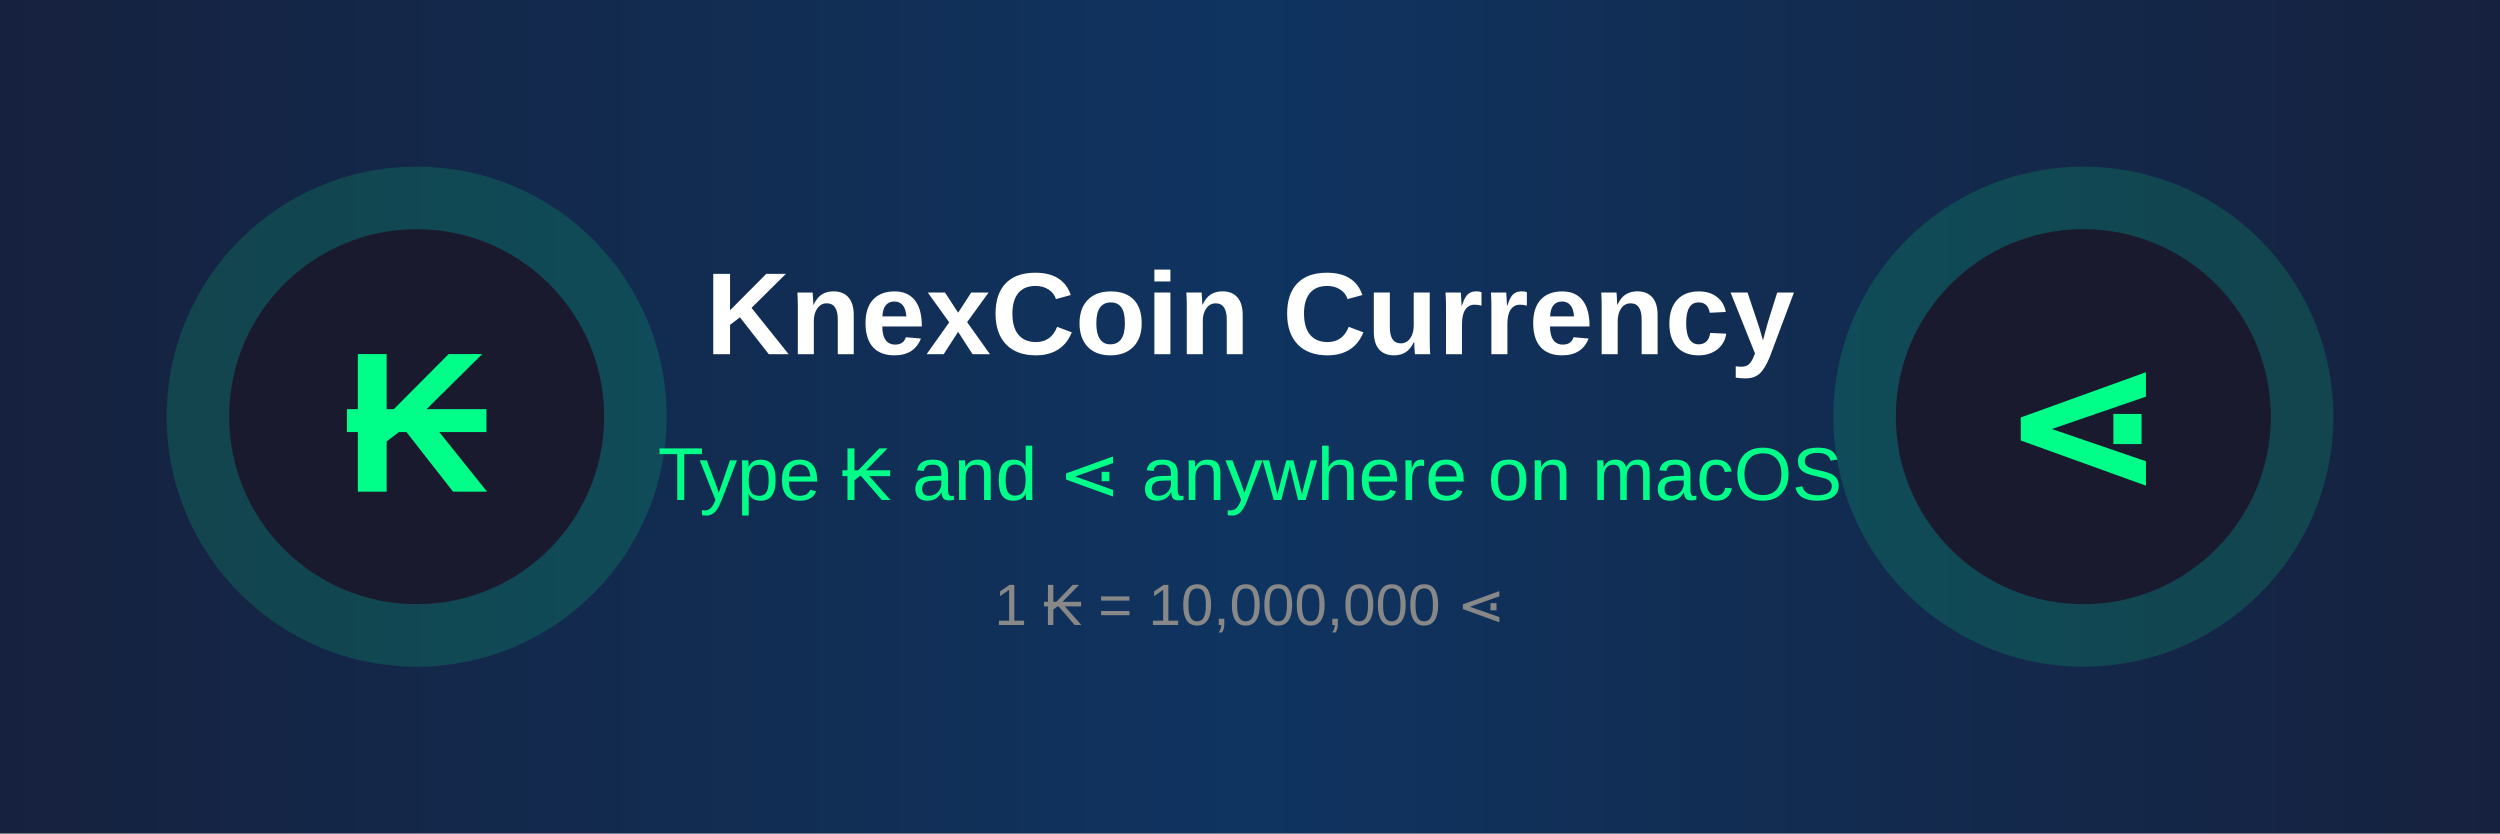
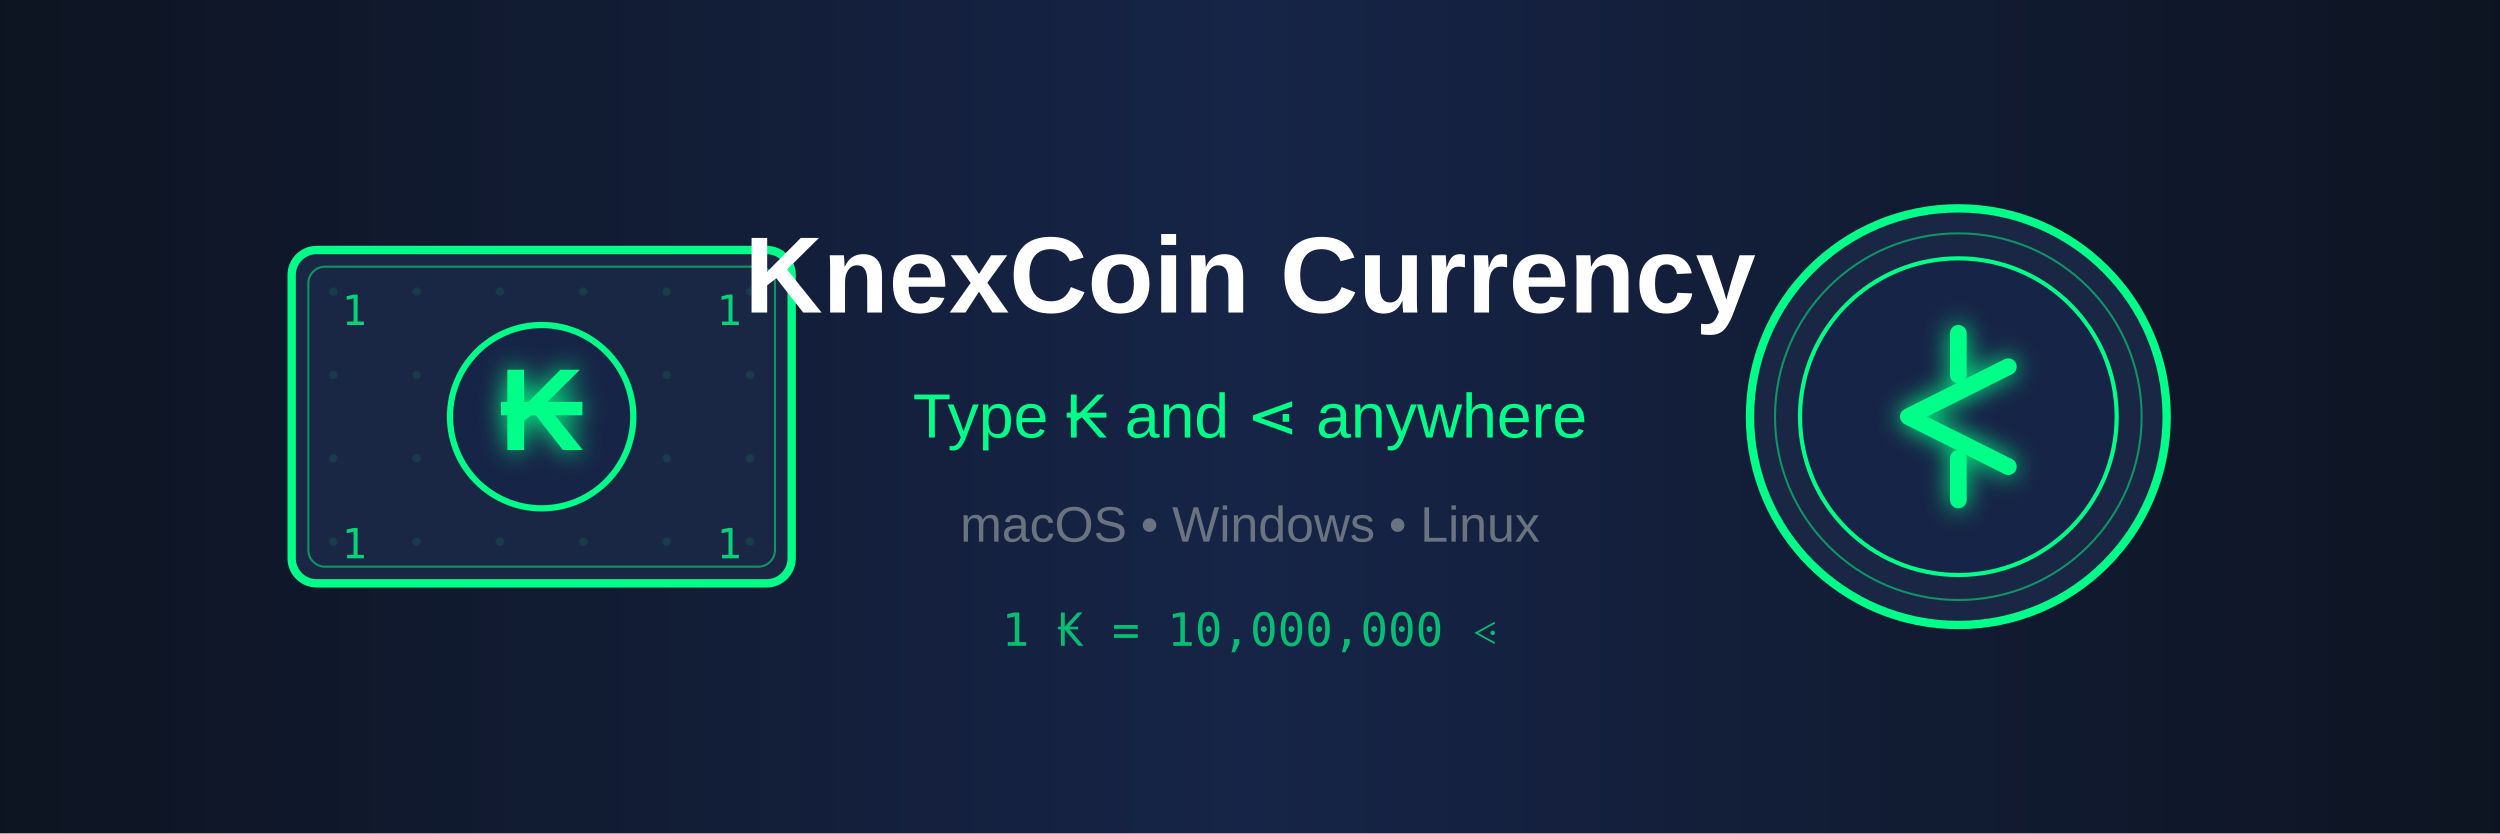
<svg xmlns="http://www.w3.org/2000/svg" viewBox="0 0 600 200">
-   <rect width="600" height="200" fill="#1a1a2e" />
  <defs>
-     <linearGradient id="grad" x1="0%" y1="0%" x2="100%" y2="0%">
-       <stop offset="0%" style="stop-color:#16213e;stop-opacity:1" />
-       <stop offset="50%" style="stop-color:#0f3460;stop-opacity:1" />
-       <stop offset="100%" style="stop-color:#16213e;stop-opacity:1" />
+     <linearGradient id="bgGrad" x1="0%" y1="0%" x2="100%" y2="0%">
+       <stop offset="0%" stop-color="#0d1421" />
+       <stop offset="50%" stop-color="#162447" />
+       <stop offset="100%" stop-color="#0d1421" />
    </linearGradient>
+     <filter id="glow" x="-50%" y="-50%" width="200%" height="200%">
+       <feGaussianBlur stdDeviation="3" result="blur" />
+       <feMerge>
+         <feMergeNode in="blur" />
+         <feMergeNode in="SourceGraphic" />
+       </feMerge>
+     </filter>
+     <pattern id="notePattern" x="0" y="0" width="20" height="20" patternUnits="userSpaceOnUse">
+       <circle cx="10" cy="10" r="1" fill="#00ff88" opacity="0.1" />
+     </pattern>
  </defs>
-   <rect width="600" height="200" fill="url(#grad)" />
-   <circle cx="100" cy="100" r="60" fill="#00ff88" opacity="0.15" />
-   <circle cx="100" cy="100" r="45" fill="#1a1a2e" />
-   <text x="100" y="118" font-family="Arial, sans-serif" font-size="48" fill="#00ff88" text-anchor="middle" font-weight="bold">₭</text>
-   <circle cx="500" cy="100" r="60" fill="#00ff88" opacity="0.15" />
-   <circle cx="500" cy="100" r="45" fill="#1a1a2e" />
-   <text x="500" y="118" font-family="Arial, sans-serif" font-size="48" fill="#00ff88" text-anchor="middle" font-weight="bold">⋖</text>
-   <text x="300" y="85" font-family="Arial, sans-serif" font-size="28" fill="#ffffff" text-anchor="middle" font-weight="bold">KnexCoin Currency</text>
-   <text x="300" y="120" font-family="Arial, sans-serif" font-size="18" fill="#00ff88" text-anchor="middle">Type ₭ and ⋖ anywhere on macOS</text>
-   <text x="300" y="150" font-family="Arial, sans-serif" font-size="14" fill="#888888" text-anchor="middle">1 ₭ = 10,000,000 ⋖</text>
+   <rect width="600" height="200" fill="url(#bgGrad)" />
+   <g transform="translate(70, 60)">
+     <rect x="0" y="0" width="120" height="80" rx="6" fill="#1a2744" stroke="#00ff88" stroke-width="2" />
+     <rect x="4" y="4" width="112" height="72" rx="4" fill="none" stroke="#00ff88" stroke-width="0.5" opacity="0.5" />
+     <rect x="0" y="0" width="120" height="80" rx="6" fill="url(#notePattern)" />
+     <text x="12" y="18" font-family="monospace" font-size="10" fill="#00ff88" opacity="0.8">1</text>
+     <text x="108" y="18" font-family="monospace" font-size="10" fill="#00ff88" opacity="0.8" text-anchor="end">1</text>
+     <text x="12" y="74" font-family="monospace" font-size="10" fill="#00ff88" opacity="0.8">1</text>
+     <text x="108" y="74" font-family="monospace" font-size="10" fill="#00ff88" opacity="0.8" text-anchor="end">1</text>
+     <circle cx="60" cy="40" r="22" fill="#162447" stroke="#00ff88" stroke-width="1.5" />
+     <text x="60" y="48" font-family="Arial, sans-serif" font-size="28" fill="#00ff88" text-anchor="middle" font-weight="bold" filter="url(#glow)">₭</text>
+   </g>
+   <g transform="translate(470, 100)">
+     <circle cx="0" cy="0" r="50" fill="#1a2744" stroke="#00ff88" stroke-width="2" />
+     <circle cx="0" cy="0" r="44" fill="none" stroke="#00ff88" stroke-width="0.5" opacity="0.5" />
+     <circle cx="0" cy="0" r="38" fill="#162447" stroke="#00ff88" stroke-width="1" />
+     <g fill="none" stroke="#00ff88" stroke-width="4" stroke-linecap="round" stroke-linejoin="round" filter="url(#glow)">
+       <path d="M12 -12 L-12 0 L12 12" />
+       <path d="M0 -20 L0 -10" />
+       <path d="M0 10 L0 20" />
+     </g>
+   </g>
+   <g transform="translate(300, 0)">
+     <text x="0" y="75" font-family="Arial, sans-serif" font-size="26" fill="#ffffff" text-anchor="middle" font-weight="bold">KnexCoin Currency</text>
+     <text x="0" y="105" font-family="Arial, sans-serif" font-size="15" fill="#00ff88" text-anchor="middle">Type ₭ and ⋖ anywhere</text>
+     <text x="0" y="130" font-family="Arial, sans-serif" font-size="12" fill="#6b7280" text-anchor="middle">macOS • Windows • Linux</text>
+     <text x="0" y="155" font-family="monospace" font-size="11" fill="#00ff88" text-anchor="middle" opacity="0.7">1 ₭ = 10,000,000 ⋖</text>
+   </g>
</svg>
